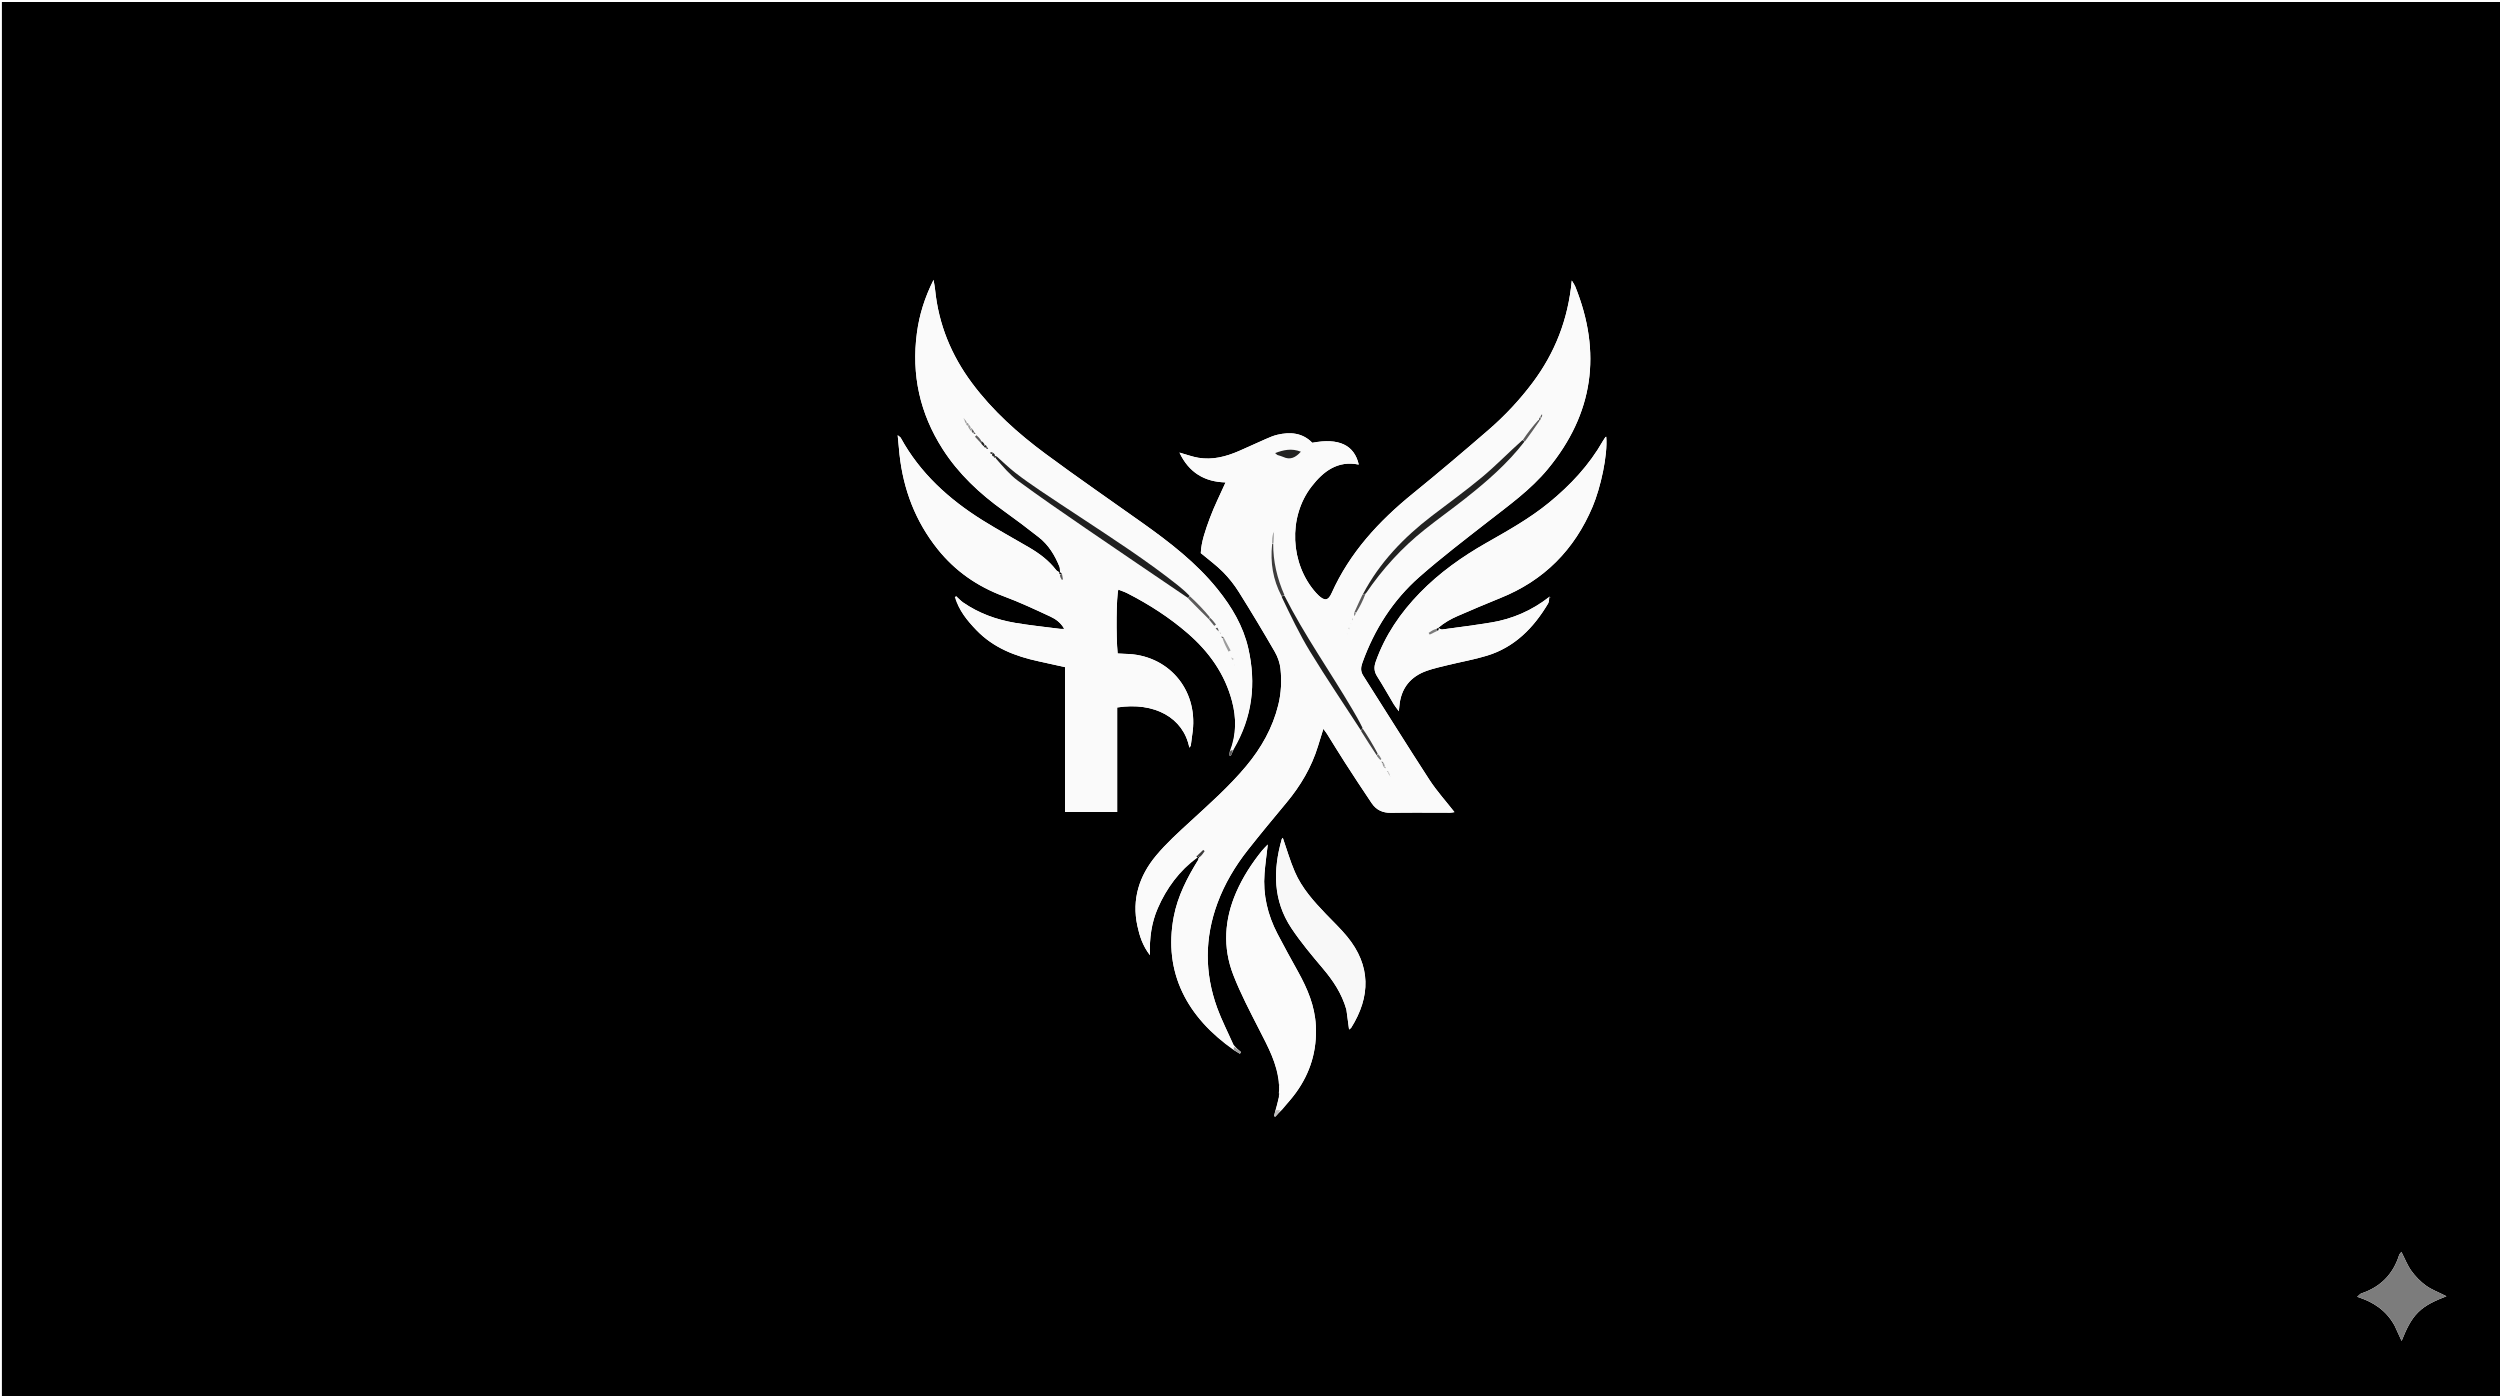
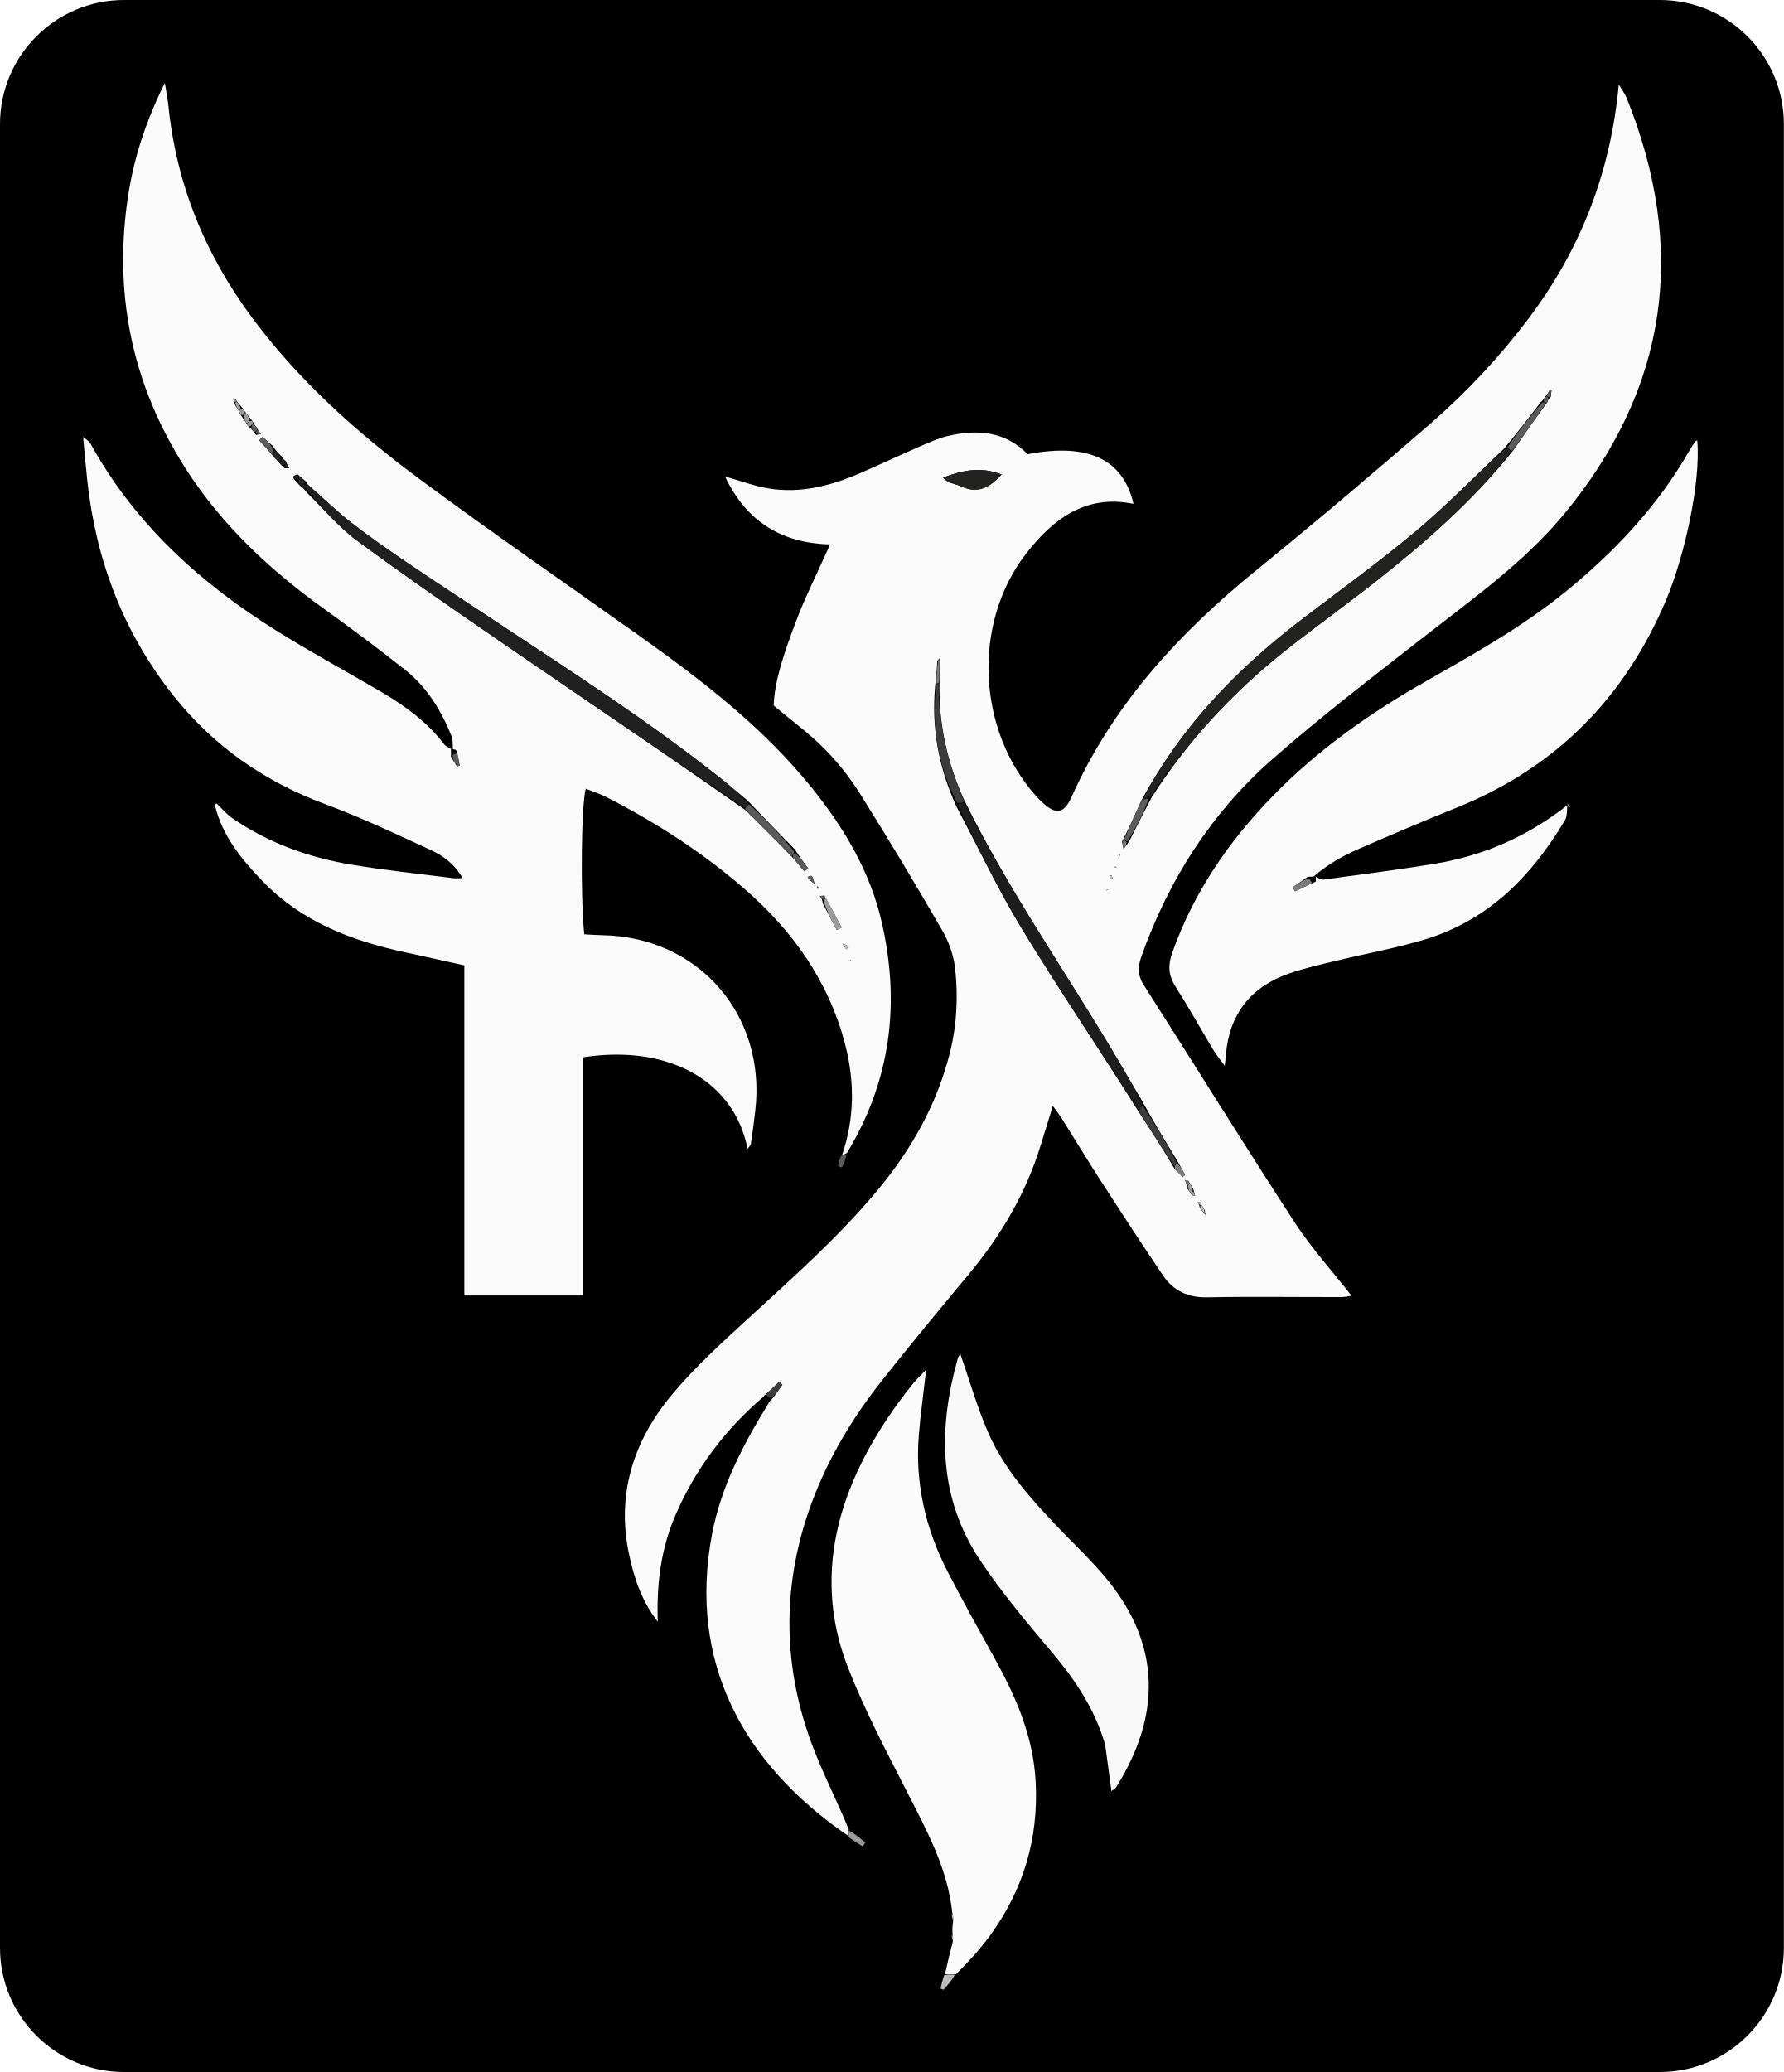
- <svg xmlns="http://www.w3.org/2000/svg" version="1.1" id="Layer_1" x="0px" y="0px" width="100%" viewBox="0 0 2752 1536" enable-background="new 0 0 2752 1536" xml:space="preserve">
-   <path fill="#000000" opacity="1" stroke="none" d=" M1608,1538   C1072.062,1538 537.125,1538 2.093,1538   C2.093,1026.122 2.093,514.244 2.093,2.183   C919.105,2.183 1836.209,2.183 2753.657,2.183   C2753.657,514 2753.657,1026 2753.657,1538   C2372.243,1538 1990.622,1538 1608,1538  M1408.088,1197.467   C1408.145,1198.991 1408.202,1200.516 1407.748,1202.715   C1407.879,1203.8 1408.009,1204.885 1407.777,1207.522   C1406.736,1212.248 1405.694,1216.973 1403.831,1222.717   C1403.386,1224.68 1402.941,1226.642 1402.496,1228.604   C1402.958,1228.823 1403.42,1229.042 1403.882,1229.261   C1406.005,1226.893 1408.128,1224.526 1411.402,1221.5   C1416.455,1215.322 1421.825,1209.375 1426.501,1202.925   C1442.49,1180.874 1449.88,1156.367 1448.456,1128.909   C1447.333,1107.258 1439.209,1088.306 1428.991,1069.832   C1421.272,1055.879 1413.507,1041.944 1406.164,1027.792   C1395.37,1006.992 1390.104,984.868 1391.986,961.354   C1392.79,951.311 1394.227,941.318 1395.566,929.641   C1392.798,932.564 1390.882,934.333 1389.261,936.341   C1377.927,950.381 1368.179,965.432 1360.93,981.995   C1347.801,1011.99 1345.789,1042.823 1357.661,1073.324   C1365.704,1093.991 1376.138,1113.776 1386.248,1133.575   C1395.798,1152.278 1405.912,1170.639 1407.708,1192.742   C1407.89,1193.811 1408.072,1194.88 1408.088,1197.467  M1705.21,657.651   C1686.289,671.976 1665.128,681.316 1641.751,685.199   C1623.7,688.197 1605.529,690.474 1587.395,692.958   C1586.426,693.091 1585.313,692.174 1583.017,691.233   C1590.262,685.071 1597.424,681.201 1604.884,677.967   C1620.44,671.224 1636.034,664.55 1651.763,658.225   C1699.695,638.948 1733.125,605.2 1753.14,557.746   C1761.942,536.88 1769.936,500.956 1768.139,480.789   C1767.837,480.91 1767.408,480.943 1767.254,481.165   C1766.318,482.518 1765.371,483.873 1764.56,485.303   C1749.379,512.047 1728.717,534.058 1705.097,553.374   C1683.887,570.718 1660.024,584.038 1636.302,597.54   C1609.563,612.76 1584.606,630.404 1563.062,652.537   C1541.677,674.506 1524.672,699.295 1514.398,728.437   C1512.367,734.198 1512.528,739.13 1515.917,744.453   C1522.349,754.555 1528.176,765.039 1534.346,775.31   C1535.731,777.615 1537.493,779.695 1539.843,782.924   C1540.132,780.009 1540.276,778.7 1540.391,777.388   C1542.12,757.725 1552.511,744.681 1570.986,738.276   C1578.5,735.671 1586.333,733.942 1594.079,732.054   C1608.281,728.594 1622.754,726.056 1636.709,721.803   C1667.377,712.458 1688.27,691.084 1704.192,664.248   C1705.492,662.055 1705.062,658.836 1705.638,657.309   C1706.046,657.485 1706.453,657.661 1706.861,657.837   C1706.377,657.271 1705.892,656.705 1705.21,657.651  M1051.592,656.812   C1051.398,657.175 1051.203,657.538 1051.009,657.901   C1051.527,657.288 1052.045,656.675 1051.084,657.305   C1055.372,671.787 1064.644,683.064 1074.829,693.649   C1093.606,713.162 1117.6,722.421 1143.414,727.982   C1152.787,730.001 1162.14,732.118 1172.373,734.383   C1172.373,787.844 1172.373,840.936 1172.373,893.853   C1191.862,893.853 1210.334,893.853 1229.785,893.853   C1229.785,854.931 1229.785,816.764 1229.785,778.774   C1270.768,772.422 1302.784,789.987 1309.23,823.038   C1309.822,822.135 1310.717,821.359 1310.853,820.466   C1311.656,815.21 1312.339,809.933 1312.959,804.651   C1318.402,758.262 1285.377,720.475 1238.841,719.793   C1235.954,719.751 1233.071,719.505 1230.302,719.36   C1228.427,699.892 1228.849,656.842 1231.065,649.03   C1234.449,650.392 1237.912,651.484 1241.099,653.116   C1264.891,665.302 1287.285,679.678 1307.5,697.196   C1330.896,717.471 1348.343,741.82 1356.296,772.182   C1361.04,790.292 1361.028,808.369 1353.86,826.828   C1353.572,828.353 1353.283,829.878 1352.994,831.403   C1353.618,831.601 1354.242,831.8 1354.866,831.998   C1355.85,829.925 1356.833,827.851 1358.252,824.458   C1378.653,789.679 1382.981,752.513 1374.101,713.633   C1368.507,689.143 1355.958,668.086 1340.347,648.667   C1316.915,619.52 1287.656,597.014 1257.475,575.541   C1221.95,550.265 1186.004,525.559 1150.972,499.618   C1120.673,477.181 1092.642,452.171 1069.917,421.608   C1047.124,390.954 1033.229,357.035 1029.369,319.014   C1029.054,315.916 1028.415,312.851 1027.656,308.063   C1017.855,327.753 1011.996,346.499 1009.331,366.544   C1003.193,412.721 1012.671,455.227 1037.659,494.303   C1055.137,521.634 1078.402,543.36 1104.626,562.175   C1117.876,571.681 1130.937,581.473 1143.732,591.58   C1154.427,600.028 1161.307,611.441 1166.332,623.969   C1166.938,625.48 1166.651,627.348 1166.883,630.452   C1164.61,628.96 1163.348,628.518 1162.673,627.63   C1154.663,617.091 1144.28,609.371 1133.028,602.747   C1115.828,592.622 1098.238,583.129 1081.332,572.542   C1044.421,549.425 1012.866,520.814 991.6,482.077   C991.087,481.143 989.911,480.574 988.161,479.08   C988.917,487.025 989.467,493.656 990.19,500.269   C994.411,538.888 1007.723,573.891 1032.064,604.393   C1051.426,628.658 1075.906,645.61 1105.056,656.455   C1122.463,662.931 1139.353,670.863 1156.217,678.698   C1162.029,681.399 1167.571,685.229 1171.552,692.266   C1169.268,692.266 1168.081,692.395 1166.93,692.246   C1150.431,690.112 1133.853,688.429 1117.462,685.653   C1096.953,682.179 1077.607,675.181 1060.319,663.298   C1057.461,661.334 1055.173,658.542 1051.592,656.812  M1358.317,1156.058   C1360.513,1157.37 1362.708,1158.681 1364.904,1159.993   C1365.301,1159.369 1365.698,1158.745 1366.096,1158.121   C1363.516,1155.952 1360.937,1153.783 1357.981,1150.243   C1351.876,1136.627 1344.913,1123.323 1339.83,1109.335   C1325.9,1070.993 1326.045,1032.367 1340.219,994.046   C1348.127,972.666 1359.754,953.244 1373.828,935.395   C1387.644,917.874 1401.895,900.691 1416.173,883.54   C1431.679,864.914 1443.787,844.463 1450.901,821.193   C1452.708,815.286 1454.549,809.39 1456.745,802.291   C1458.557,804.781 1459.764,806.249 1460.766,807.846   C1467.312,818.278 1473.681,828.823 1480.36,839.169   C1490.103,854.262 1499.917,869.315 1509.986,884.192   C1514.968,891.553 1521.973,894.922 1531.269,894.745   C1552.92,894.331 1574.585,894.662 1596.244,894.629   C1598.022,894.626 1599.799,894.144 1601.059,893.961   C1591.669,881.953 1581.555,870.79 1573.448,858.322   C1548.783,820.388 1524.954,781.913 1500.627,743.758   C1497.572,738.966 1497.856,734.773 1499.673,729.696   C1512.837,692.919 1533.323,660.748 1562.564,635.01   C1586.532,613.915 1611.998,594.491 1637.179,574.811   C1660.534,556.558 1684.779,539.389 1703.855,516.287   C1754.168,455.355 1763.39,388.243 1734.021,315.357   C1733.261,313.472 1731.981,311.796 1730.227,308.798   C1726.25,351.452 1711.761,388.387 1686.953,421.433   C1672.671,440.457 1656.503,457.693 1638.607,473.189   C1611.162,496.953 1583.456,520.44 1555.272,543.319   C1517.815,573.726 1485.832,608.335 1465.848,652.932   C1462.086,661.328 1458.166,661.723 1451.457,655.464   C1450.484,654.556 1449.558,653.591 1448.669,652.599   C1420.183,620.809 1417.648,569.21 1443.849,535.447   C1456.674,518.92 1472.501,506.626 1495.716,511.405   C1490.775,489.868 1473.782,481.817 1444.57,487.425   C1433.82,476.405 1420.319,475.224 1405.967,478.638   C1401.471,479.708 1397.146,481.646 1392.88,483.504   C1383.125,487.754 1373.506,492.318 1363.738,496.539   C1349.497,502.692 1334.741,506.581 1319.121,503.922   C1312.442,502.785 1305.984,500.346 1298.349,498.195   C1308.804,520.271 1326.004,530.419 1349.118,531.035   C1342.979,544.799 1336.653,557.239 1331.848,570.242   C1327.052,583.222 1322.333,596.433 1321.833,608.835   C1330.877,616.425 1339.246,622.482 1346.398,629.737   C1352.902,636.334 1358.792,643.792 1363.715,651.646   C1377.312,673.34 1390.503,695.299 1403.298,717.475   C1406.544,723.1 1408.909,729.798 1409.582,736.222   C1410.97,749.467 1410.402,762.779 1407.173,775.906   C1400.916,801.34 1388.396,823.413 1371.763,843.351   C1353.128,865.69 1331.409,884.898 1310.05,904.508   C1297.069,916.426 1283.862,928.367 1272.624,941.854   C1254.1,964.086 1245.731,989.9 1252.019,1019.104   C1254.408,1030.2 1257.769,1040.985 1265.849,1051.473   C1265.193,1032.498 1267.6,1015.705 1274.425,999.922   C1284.079,977.598 1298.422,958.559 1318.228,943.967   C1318.684,944.334 1319.14,944.7 1319.1,946.382   C1306.95,965.976 1296.38,986.461 1292.063,1009.202   C1280.358,1070.858 1307.105,1120.246 1358.317,1156.058  M1482.178,1111.741   C1483.123,1118.79 1484.069,1125.839 1485.067,1133.283   C1485.986,1132.547 1486.91,1132.12 1487.362,1131.398   C1508.874,1097.073 1509.279,1063.008 1482.796,1030.827   C1475.627,1022.116 1467.341,1014.32 1459.522,1006.149   C1446.134,992.159 1433.15,977.724 1425.376,959.782   C1420.075,947.549 1416.406,934.61 1412.119,922.308   C1412.058,922.387 1411.156,923.074 1410.909,923.946   C1401.276,957.992 1401.297,991.301 1421.595,1021.762   C1431.878,1037.194 1443.902,1051.54 1455.902,1065.732   C1467.206,1079.101 1476.886,1093.172 1482.178,1111.741  M2636.005,1459.318   C2638.257,1464.245 2640.508,1469.171 2643.691,1476.134   C2648.887,1463.294 2653.59,1452.843 2661.986,1444.499   C2670.332,1436.205 2680.88,1431.744 2693.037,1426.893   C2684.191,1422.404 2676.641,1419.632 2670.376,1415.089   C2664.304,1410.686 2658.821,1404.988 2654.427,1398.888   C2650.009,1392.752 2647.251,1385.421 2643.468,1378.032   C2642.124,1379.867 2641.286,1380.572 2641.008,1381.454   C2634.328,1402.686 2620.44,1416.76 2599.33,1423.81   C2598.05,1424.238 2597.083,1425.604 2594.788,1427.519   C2612.694,1433.237 2626.603,1442.354 2636.005,1459.318  z" />
+ <svg xmlns="http://www.w3.org/2000/svg" viewBox="948 268 862 1001">
+   <rect x="948" y="268" width="862" height="1001" rx="60" fill="#000000" />
  <path fill="#FAFAFA" opacity="1" stroke="none" d=" M1316.965,942.746   C1298.422,958.559 1284.079,977.598 1274.425,999.922   C1267.6,1015.705 1265.193,1032.498 1265.849,1051.473   C1257.769,1040.985 1254.408,1030.2 1252.019,1019.104   C1245.731,989.9 1254.1,964.086 1272.624,941.854   C1283.862,928.367 1297.069,916.426 1310.05,904.508   C1331.409,884.898 1353.128,865.69 1371.763,843.351   C1388.396,823.413 1400.916,801.34 1407.173,775.906   C1410.402,762.779 1410.97,749.467 1409.582,736.222   C1408.909,729.798 1406.544,723.1 1403.298,717.475   C1390.503,695.299 1377.312,673.34 1363.715,651.646   C1358.792,643.792 1352.902,636.334 1346.398,629.737   C1339.246,622.482 1330.877,616.425 1321.833,608.835   C1322.333,596.433 1327.052,583.222 1331.848,570.242   C1336.653,557.239 1342.979,544.799 1349.118,531.035   C1326.004,530.419 1308.804,520.271 1298.349,498.195   C1305.984,500.346 1312.442,502.785 1319.121,503.922   C1334.741,506.581 1349.497,502.692 1363.738,496.539   C1373.506,492.318 1383.125,487.754 1392.88,483.504   C1397.146,481.646 1401.471,479.708 1405.967,478.638   C1420.319,475.224 1433.82,476.405 1444.57,487.425   C1473.782,481.817 1490.775,489.868 1495.716,511.405   C1472.501,506.626 1456.674,518.92 1443.849,535.447   C1417.648,569.21 1420.183,620.809 1448.669,652.599   C1449.558,653.591 1450.484,654.556 1451.457,655.464   C1458.166,661.723 1462.086,661.328 1465.848,652.932   C1485.832,608.335 1517.815,573.726 1555.272,543.319   C1583.456,520.44 1611.162,496.953 1638.607,473.189   C1656.503,457.693 1672.671,440.457 1686.953,421.433   C1711.761,388.387 1726.25,351.452 1730.227,308.798   C1731.981,311.796 1733.261,313.472 1734.021,315.357   C1763.39,388.243 1754.168,455.355 1703.855,516.287   C1684.779,539.389 1660.534,556.558 1637.179,574.811   C1611.998,594.491 1586.532,613.915 1562.564,635.01   C1533.323,660.748 1512.837,692.919 1499.673,729.696   C1497.856,734.773 1497.572,738.966 1500.627,743.758   C1524.954,781.913 1548.783,820.388 1573.448,858.322   C1581.555,870.79 1591.669,881.953 1601.059,893.961   C1599.799,894.144 1598.022,894.626 1596.244,894.629   C1574.585,894.662 1552.92,894.331 1531.269,894.745   C1521.973,894.922 1514.968,891.553 1509.986,884.192   C1499.917,869.315 1490.103,854.262 1480.36,839.169   C1473.681,828.823 1467.312,818.278 1460.766,807.846   C1459.764,806.249 1458.557,804.781 1456.745,802.291   C1454.549,809.39 1452.708,815.286 1450.901,821.193   C1443.787,844.463 1431.679,864.914 1416.173,883.54   C1401.895,900.691 1387.644,917.874 1373.828,935.395   C1359.754,953.244 1348.127,972.666 1340.219,994.046   C1326.045,1032.367 1325.9,1070.993 1339.83,1109.335   C1344.913,1123.323 1351.876,1136.627 1358.136,1151.765   C1358.148,1153.826 1358.004,1154.366 1357.86,1154.905   C1307.105,1120.246 1280.358,1070.858 1292.063,1009.202   C1296.38,986.461 1306.95,965.976 1319.59,945.617   C1320.079,944.853 1320.245,944.351 1320.861,944.077   C1323.006,941.518 1324.536,939.233 1326.065,936.949   C1325.54,936.494 1325.014,936.039 1324.489,935.584   C1322.276,937.695 1320.062,939.805 1317.537,942.028   C1317.227,942.14 1316.965,942.746 1316.965,942.746  M1530.213,854.684   C1530.427,854.786 1530.641,854.888 1530.856,854.989   C1530.586,854.646 1530.317,854.303 1530.208,852.782   C1529.654,851.81 1529.101,850.838 1527.989,848.909   C1527.559,848.846 1527.129,848.783 1526.699,848.72   C1527.089,849.368 1527.48,850.015 1527.87,851.77   C1528.572,852.525 1529.272,853.279 1530.213,854.684  M1524.059,845.582   C1524.557,845.605 1525.057,845.628 1525.555,845.651   C1525.285,844.859 1525.014,844.067 1524.554,842.263   C1524.045,841.403 1523.536,840.543 1522.219,838.44   C1521.69,838.331 1521.162,838.222 1520.634,838.113   C1521.018,839.126 1521.402,840.139 1521.693,842.176   C1522.29,842.96 1522.887,843.745 1524.059,845.582  M1697.353,459.765   C1697.468,458.703 1697.583,457.642 1697.699,456.58   C1697.399,456.503 1697.1,456.425 1696.8,456.347   C1696.344,457.352 1695.887,458.356 1694.459,459.774   C1694.204,460.414 1693.95,461.054 1692.501,462.315   C1686.972,469.522 1681.444,476.73 1674.828,484.697   C1660.595,498.125 1646.953,512.26 1631.977,524.8   C1613.924,539.914 1594.739,553.675 1576.044,568.021   C1545.166,591.716 1518.641,619.244 1499.463,654.875   C1496.674,661.142 1493.885,667.408 1490.161,674.627   C1490.42,675.83 1490.68,677.033 1490.939,678.236   C1491.547,677.317 1492.154,676.398 1493.701,674.367   C1497.105,667.561 1500.51,660.756 1504.703,652.871   C1522.001,626.019 1543.364,602.816 1568.3,582.958   C1582.884,571.344 1598.087,560.509 1612.728,548.965   C1636.56,530.173 1659.447,510.346 1679.291,485.514   C1684.493,477.986 1689.695,470.458 1695.723,462.272   C1695.909,461.606 1696.095,460.94 1697.353,459.765  M1400.959,587.189   C1400.706,590.829 1400.452,594.47 1399.823,599.933   C1398.176,619.529 1401.363,638.256 1410.09,657.49   C1420.652,677.372 1430.292,697.815 1441.991,717.004   C1459.939,746.445 1479.304,775.023 1498.364,805.322   C1504.054,814.031 1509.745,822.741 1515.633,832.767   C1516.928,834.053 1518.223,835.34 1519.517,836.627   C1519.893,836.258 1520.269,835.889 1520.645,835.52   C1519.598,833.632 1518.55,831.744 1516.724,828.571   C1511.249,819.55 1505.774,810.529 1500.023,800.144   C1496.163,793.579 1492.309,787.011 1488.443,780.45   C1463.902,738.805 1435.917,699.219 1413.898,654.497   C1405.811,636.601 1401.413,617.896 1401.987,596.504   C1401.99,593.021 1401.993,589.537 1402.424,585.487   C1402.593,585.207 1402.762,584.928 1402.932,584.649   C1402.659,585.156 1402.387,585.663 1400.959,587.189  M1406.743,501.11   C1408.64,501.709 1410.635,502.099 1412.415,502.943   C1420.337,506.702 1426.169,503.672 1431.998,497.234   C1421.742,493.176 1412.686,495.337 1403.688,498.726   C1404.285,499.345 1404.881,499.963 1406.743,501.11  M1482.568,698.207   C1482.858,698.1 1483.148,697.993 1483.438,697.886   C1483.149,697.781 1482.86,697.676 1482.568,698.207  M1488.823,683.318   C1488.926,682.326 1489.028,681.335 1489.131,680.343   C1488.746,681.022 1488.361,681.7 1488.823,683.318  M1485.689,692.499   C1485.483,691.922 1485.277,691.346 1485.072,690.769   C1484.824,690.989 1484.344,691.244 1484.372,691.421   C1484.463,692.013 1484.735,692.577 1485.689,692.499  M1533.009,858.881   C1533.009,858.881 1533.04,858.981 1533.009,858.881  M1486.381,686.94   C1486.779,686.959 1487.177,686.978 1487.575,686.997   C1487.387,686.751 1487.2,686.505 1486.381,686.94  z" />
  <path fill="#FAFAFA" opacity="1" stroke="none" d=" M1052.621,656.133   C1055.173,658.542 1057.461,661.334 1060.319,663.298   C1077.607,675.181 1096.953,682.179 1117.462,685.653   C1133.853,688.429 1150.431,690.112 1166.93,692.246   C1168.081,692.395 1169.268,692.266 1171.552,692.266   C1167.571,685.229 1162.029,681.399 1156.217,678.698   C1139.353,670.863 1122.463,662.931 1105.056,656.455   C1075.906,645.61 1051.426,628.658 1032.064,604.393   C1007.723,573.891 994.411,538.888 990.19,500.269   C989.467,493.656 988.917,487.025 988.161,479.08   C989.911,480.574 991.087,481.143 991.6,482.077   C1012.866,520.814 1044.421,549.425 1081.332,572.542   C1098.238,583.129 1115.828,592.622 1133.028,602.747   C1144.28,609.371 1154.663,617.091 1162.673,627.63   C1163.348,628.518 1164.61,628.96 1166.883,630.452   C1166.651,627.348 1166.938,625.48 1166.332,623.969   C1161.307,611.441 1154.427,600.028 1143.732,591.58   C1130.937,581.473 1117.876,571.681 1104.626,562.175   C1078.402,543.36 1055.137,521.634 1037.659,494.303   C1012.671,455.227 1003.193,412.721 1009.331,366.544   C1011.996,346.499 1017.855,327.753 1027.656,308.063   C1028.415,312.851 1029.054,315.916 1029.369,319.014   C1033.229,357.035 1047.124,390.954 1069.917,421.608   C1092.642,452.171 1120.673,477.181 1150.972,499.618   C1186.004,525.559 1221.95,550.265 1257.475,575.541   C1287.656,597.014 1316.915,619.52 1340.347,648.667   C1355.958,668.086 1368.507,689.143 1374.101,713.633   C1382.981,752.513 1378.653,789.679 1357.256,825.034   C1355.78,825.816 1355.3,826.022 1354.82,826.228   C1361.028,808.369 1361.04,790.292 1356.296,772.182   C1348.343,741.82 1330.896,717.471 1307.5,697.196   C1287.285,679.678 1264.891,665.302 1241.099,653.116   C1237.912,651.484 1234.449,650.392 1231.065,649.03   C1228.849,656.842 1228.427,699.892 1230.302,719.36   C1233.071,719.505 1235.954,719.751 1238.841,719.793   C1285.377,720.475 1318.402,758.262 1312.959,804.651   C1312.339,809.933 1311.656,815.21 1310.853,820.466   C1310.717,821.359 1309.822,822.135 1309.23,823.038   C1302.784,789.987 1270.768,772.422 1229.785,778.774   C1229.785,816.764 1229.785,854.931 1229.785,893.853   C1210.334,893.853 1191.862,893.853 1172.373,893.853   C1172.373,840.936 1172.373,787.844 1172.373,734.383   C1162.14,732.118 1152.787,730.001 1143.414,727.982   C1117.6,722.421 1093.606,713.162 1074.829,693.649   C1064.644,683.064 1055.372,671.787 1051.789,656.797   C1052.495,656.288 1052.621,656.133 1052.621,656.133  M1070.155,471.774   C1070.005,471.411 1069.744,471.165 1068.889,469.975   C1068.114,469.129 1067.339,468.284 1066.172,466.536   C1065.847,465.934 1065.369,465.499 1064.362,464.179   C1063.622,463.4 1062.883,462.621 1061.824,460.881   C1061.419,460.822 1061.015,460.763 1060.61,460.704   C1060.912,461.297 1061.214,461.889 1061.607,463.651   C1062.237,464.598 1062.868,465.544 1063.782,467.429   C1064.033,468.059 1064.444,468.556 1065.383,469.979   C1066.04,470.861 1066.696,471.742 1067.561,473.298   C1067.723,473.798 1068.063,474.095 1069.37,475.122   C1069.89,475.743 1070.409,476.363 1071.757,478.133   C1072.522,477.971 1073.287,477.81 1074.052,477.648   C1073.489,476.973 1072.926,476.297 1071.919,474.359   C1071.336,473.684 1070.753,473.009 1070.155,471.774  M1086.079,490.689   C1085.515,490.33 1084.951,489.972 1083.984,488.348   C1082.679,487.174 1081.375,485.999 1079.855,483.499   C1078.183,482.028 1076.51,480.558 1074.838,479.087   C1074.308,479.642 1073.778,480.197 1073.247,480.752   C1075.497,483.17 1077.747,485.589 1080.499,489.016   C1081.321,489.782 1082.143,490.548 1083.33,492.008   C1083.647,492.439 1084.045,492.77 1085.506,494.227   C1086.276,494.222 1087.046,494.216 1087.816,494.21   C1087.307,493.377 1086.798,492.544 1086.079,490.689  M1091.829,497.163   C1088.527,498.027 1089.618,499.168 1091.812,501.287   C1092.123,501.914 1092.629,502.235 1093.72,503.29   C1094.318,503.686 1094.917,504.083 1096.026,505.719   C1104.14,513.613 1111.483,522.556 1120.517,529.198   C1145.122,547.288 1170.321,564.584 1195.509,581.867   C1232.811,607.464 1270.308,632.779 1308.307,659.421   C1315.77,666.82 1323.233,674.219 1331.436,682.738   C1333.175,684.808 1334.913,686.878 1336.652,688.948   C1337.289,688.481 1337.925,688.013 1338.562,687.546   C1336.539,684.872 1334.515,682.199 1332.011,678.272   C1324.703,670.808 1317.396,663.344 1309.294,654.816   C1304.951,651.214 1300.674,647.527 1296.254,644.022   C1261.871,616.757 1225.026,593.019 1188.491,568.837   C1174.1,559.312 1159.625,549.91 1145.341,540.228   C1135.952,533.864 1126.606,527.391 1117.668,520.42   C1110.393,514.745 1103.751,508.258 1096.703,502.108   C1096.703,502.108 1096.65,501.993 1096.031,500.761   C1094.965,499.9 1093.899,499.039 1091.829,497.163  M1168.322,630.267   C1167.561,630.112 1166.8,629.957 1166.04,629.802   C1165.975,630.574 1165.911,631.346 1165.892,633.533   C1166.871,635.11 1167.85,636.687 1168.829,638.264   C1169.26,638.135 1169.691,638.006 1170.122,637.876   C1169.766,635.893 1169.41,633.91 1168.322,630.267  M1346.348,700.642   C1345.618,700.721 1344.889,700.8 1344.16,700.88   C1344.734,701.628 1345.308,702.376 1345.621,704.479   C1347.861,708.761 1350.101,713.044 1352.341,717.326   C1353.126,716.907 1353.911,716.487 1354.696,716.068   C1352.182,711.342 1349.668,706.616 1346.348,700.642  M1355.275,724.264   C1355.826,725.059 1356.377,725.855 1356.928,726.65   C1357.329,726.21 1357.73,725.77 1358.131,725.329   C1357.108,724.624 1356.085,723.918 1355.275,724.264  M1338.424,692.407   C1339.27,693.107 1340.116,693.808 1341.658,695.084   C1340.479,690.571 1340.479,690.571 1338.424,692.407  M1358.568,731.652   C1358.777,731.981 1358.987,732.31 1359.196,732.64   C1359.16,732.172 1359.124,731.705 1358.568,731.652  M1344,697   C1343.6,696.733 1343.2,696.467 1342.8,696.2   C1342.867,696.8 1342.933,697.4 1344,697  z" />
  <path fill="#FAFAFA" opacity="1" stroke="none" d=" M1705.436,656.094   C1705.062,658.836 1705.492,662.055 1704.192,664.248   C1688.27,691.084 1667.377,712.458 1636.709,721.803   C1622.754,726.056 1608.281,728.594 1594.079,732.054   C1586.333,733.942 1578.5,735.671 1570.986,738.276   C1552.511,744.681 1542.12,757.725 1540.391,777.388   C1540.276,778.7 1540.132,780.009 1539.843,782.924   C1537.493,779.695 1535.731,777.615 1534.346,775.31   C1528.176,765.039 1522.349,754.555 1515.917,744.453   C1512.528,739.13 1512.367,734.198 1514.398,728.437   C1524.672,699.295 1541.677,674.506 1563.062,652.537   C1584.606,630.404 1609.563,612.76 1636.302,597.54   C1660.024,584.038 1683.887,570.718 1705.097,553.374   C1728.717,534.058 1749.379,512.047 1764.56,485.303   C1765.371,483.873 1766.318,482.518 1767.254,481.165   C1767.408,480.943 1767.837,480.91 1768.139,480.789   C1769.936,500.956 1761.942,536.88 1753.14,557.746   C1733.125,605.2 1699.695,638.948 1651.763,658.225   C1636.034,664.55 1620.44,671.224 1604.884,677.967   C1597.424,681.201 1590.262,685.071 1583.017,691.233   C1585.313,692.174 1586.426,693.091 1587.395,692.958   C1605.529,690.474 1623.7,688.197 1641.751,685.199   C1665.128,681.316 1686.289,671.976 1705.355,656.994   C1705.5,656.337 1705.436,656.094 1705.436,656.094  M1579.928,691.603   C1577.498,693.29 1575.069,694.978 1572.64,696.666   C1573.034,697.31 1573.428,697.954 1573.822,698.598   C1576.56,697.248 1579.299,695.897 1583.861,693.867   C1583.833,693.033 1583.805,692.199 1583.778,691.366   C1582.94,691.448 1582.102,691.531 1579.928,691.603  z" />
  <path fill="#FBFBFB" opacity="1" stroke="none" d=" M1408.158,1192.025   C1405.912,1170.639 1395.798,1152.278 1386.248,1133.575   C1376.138,1113.776 1365.704,1093.991 1357.661,1073.324   C1345.789,1042.823 1347.801,1011.99 1360.93,981.995   C1368.179,965.432 1377.927,950.381 1389.261,936.341   C1390.882,934.333 1392.798,932.564 1395.566,929.641   C1394.227,941.318 1392.79,951.311 1391.986,961.354   C1390.104,984.868 1395.37,1006.992 1406.164,1027.792   C1413.507,1041.944 1421.272,1055.879 1428.991,1069.832   C1439.209,1088.306 1447.333,1107.258 1448.456,1128.909   C1449.88,1156.367 1442.49,1180.874 1426.501,1202.925   C1421.825,1209.375 1416.455,1215.322 1409.888,1221.828   C1407.133,1222.003 1405.892,1221.851 1404.652,1221.698   C1405.694,1216.973 1406.736,1212.248 1408.342,1206.446   C1408.69,1204.26 1408.474,1203.15 1408.258,1202.04   C1408.202,1200.516 1408.145,1198.991 1408.537,1196.394   C1408.71,1194.222 1408.434,1193.124 1408.158,1192.025  z" />
  <path fill="#F8F8F8" opacity="1" stroke="none" d=" M1482.043,1110.923   C1476.886,1093.172 1467.206,1079.101 1455.902,1065.732   C1443.902,1051.54 1431.878,1037.194 1421.595,1021.762   C1401.297,991.301 1401.276,957.992 1410.909,923.946   C1411.156,923.074 1412.058,922.387 1412.119,922.308   C1416.406,934.61 1420.075,947.549 1425.376,959.782   C1433.15,977.724 1446.134,992.159 1459.522,1006.149   C1467.341,1014.32 1475.627,1022.116 1482.796,1030.827   C1509.279,1063.008 1508.874,1097.073 1487.362,1131.398   C1486.91,1132.12 1485.986,1132.547 1485.067,1133.283   C1484.069,1125.839 1483.123,1118.79 1482.043,1110.923  z" />
-   <path fill="#7C7C7C" opacity="1" stroke="none" d=" M2635.665,1458.659   C2626.603,1442.354 2612.694,1433.237 2594.788,1427.519   C2597.083,1425.604 2598.05,1424.238 2599.33,1423.81   C2620.44,1416.76 2634.328,1402.686 2641.008,1381.454   C2641.286,1380.572 2642.124,1379.867 2643.468,1378.032   C2647.251,1385.421 2650.009,1392.752 2654.427,1398.888   C2658.821,1404.988 2664.304,1410.686 2670.376,1415.089   C2676.641,1419.632 2684.191,1422.404 2693.037,1426.893   C2680.88,1431.744 2670.332,1436.205 2661.986,1444.499   C2653.59,1452.843 2648.887,1463.294 2643.691,1476.134   C2640.508,1469.171 2638.257,1464.245 2635.665,1458.659  z" />
  <path fill="#9C9C9C" opacity="1" stroke="none" d=" M1358.089,1155.482   C1358.004,1154.366 1358.148,1153.826 1358.325,1152.451   C1360.937,1153.783 1363.516,1155.952 1366.096,1158.121   C1365.698,1158.745 1365.301,1159.369 1364.904,1159.993   C1362.708,1158.681 1360.513,1157.37 1358.089,1155.482  z" />
  <path fill="#BEBDBD" opacity="1" stroke="none" d=" M1404.242,1222.208   C1405.892,1221.851 1407.133,1222.003 1409.312,1222.157   C1408.128,1224.526 1406.005,1226.893 1403.882,1229.261   C1403.42,1229.042 1402.958,1228.823 1402.496,1228.604   C1402.941,1226.642 1403.386,1224.68 1404.242,1222.208  z" />
  <path fill="#5C5B5B" opacity="1" stroke="none" d=" M1354.34,826.528   C1355.3,826.022 1355.78,825.816 1357.038,825.694   C1356.833,827.851 1355.85,829.925 1354.866,831.998   C1354.242,831.8 1353.618,831.601 1352.994,831.403   C1353.283,829.878 1353.572,828.353 1354.34,826.528  z" />
  <path fill="#BEBDBD" opacity="1" stroke="none" d=" M1407.933,1192.384   C1408.434,1193.124 1408.71,1194.222 1408.62,1195.635   C1408.072,1194.88 1407.89,1193.811 1407.933,1192.384  z" />
  <path fill="#BEBDBD" opacity="1" stroke="none" d=" M1408.003,1202.377   C1408.474,1203.15 1408.69,1204.26 1408.523,1205.67   C1408.009,1204.885 1407.879,1203.8 1408.003,1202.377  z" />
  <path fill="#FAFAFA" opacity="1" stroke="none" d=" M1052.529,656.176   C1052.045,656.675 1051.527,657.288 1051.009,657.901   C1051.203,657.538 1051.398,657.175 1052.107,656.472   C1052.621,656.133 1052.495,656.288 1052.529,656.176  z" />
  <path fill="#FAFAFA" opacity="1" stroke="none" d=" M1705.454,656.239   C1705.892,656.705 1706.377,657.271 1706.861,657.837   C1706.453,657.661 1706.046,657.485 1705.537,656.701   C1705.436,656.094 1705.5,656.337 1705.454,656.239  z" />
  <path fill="#222221" opacity="1" stroke="none" d=" M1500.333,654.006   C1518.641,619.244 1545.166,591.716 1576.044,568.021   C1594.739,553.675 1613.924,539.914 1631.977,524.8   C1646.953,512.26 1660.595,498.125 1675.891,484.503   C1677.339,484.923 1677.723,485.536 1678.108,486.149   C1659.447,510.346 1636.56,530.173 1612.728,548.965   C1598.087,560.509 1582.884,571.344 1568.3,582.958   C1543.364,602.816 1522.001,626.019 1503.413,653.419   C1501.526,653.98 1500.929,653.993 1500.333,654.006  z" />
  <path fill="#1D1D1D" opacity="1" stroke="none" d=" M1414.034,655.985   C1435.917,699.219 1463.902,738.805 1488.443,780.45   C1492.309,787.011 1496.163,793.579 1499.902,801.338   C1499.211,803.01 1498.639,803.489 1498.067,803.967   C1479.304,775.023 1459.939,746.445 1441.991,717.004   C1430.292,697.815 1420.652,677.372 1410.685,656.685   C1412.198,655.914 1413.116,655.95 1414.034,655.985  z" />
  <path fill="#3D3C3C" opacity="1" stroke="none" d=" M1413.966,655.241   C1413.116,655.95 1412.198,655.914 1410.593,655.949   C1401.363,638.256 1398.176,619.529 1400.346,599.115   C1400.869,598.297 1401.557,598.196 1401.557,598.196   C1401.413,617.896 1405.811,636.601 1413.966,655.241  z" />
  <path fill="#222221" opacity="1" stroke="none" d=" M1406.111,500.846   C1404.881,499.963 1404.285,499.345 1403.688,498.726   C1412.686,495.337 1421.742,493.176 1431.998,497.234   C1426.169,503.672 1420.337,506.702 1412.415,502.943   C1410.635,502.099 1408.64,501.709 1406.111,500.846  z" />
  <path fill="#3D3C3C" opacity="1" stroke="none" d=" M1498.216,804.645   C1498.639,803.489 1499.211,803.01 1500.04,802.02   C1505.774,810.529 1511.249,819.55 1516.524,829.518   C1516.028,830.794 1515.731,831.122 1515.435,831.45   C1509.745,822.741 1504.054,814.031 1498.216,804.645  z" />
  <path fill="#5C5B5B" opacity="1" stroke="none" d=" M1678.7,485.832   C1677.723,485.536 1677.339,484.923 1676.434,484.124   C1681.444,476.73 1686.972,469.522 1693.397,462.315   C1694.294,462.315 1694.897,462.931 1694.897,462.931   C1689.695,470.458 1684.493,477.986 1678.7,485.832  z" />
  <path fill="#5C5B5B" opacity="1" stroke="none" d=" M1499.898,654.441   C1500.929,653.993 1501.526,653.98 1503.019,653.959   C1500.51,660.756 1497.105,667.561 1492.89,674.403   C1491.751,674.184 1491.423,673.929 1491.095,673.674   C1493.885,667.408 1496.674,661.142 1499.898,654.441  z" />
  <path fill="#3D3C3C" opacity="1" stroke="none" d=" M1317.848,941.916   C1320.062,939.805 1322.276,937.695 1324.489,935.584   C1325.014,936.039 1325.54,936.494 1326.065,936.949   C1324.536,939.233 1323.006,941.518 1320.57,943.571   C1319.057,942.865 1318.453,942.39 1317.848,941.916  z" />
  <path fill="#7C7C7C" opacity="1" stroke="none" d=" M1401.772,597.35   C1401.557,598.196 1400.869,598.297 1400.533,598.203   C1400.452,594.47 1400.706,590.829 1401.515,586.641   C1402.07,586.094 1401.996,586.054 1401.996,586.054   C1401.993,589.537 1401.99,593.021 1401.772,597.35  z" />
  <path fill="#7C7C7C" opacity="1" stroke="none" d=" M1516.914,830.161   C1518.55,831.744 1519.598,833.632 1520.645,835.52   C1520.269,835.889 1519.893,836.258 1519.517,836.627   C1518.223,835.34 1516.928,834.053 1515.534,832.108   C1515.731,831.122 1516.028,830.794 1516.914,830.161  z" />
  <path fill="#5C5B5B" opacity="1" stroke="none" d=" M1695.431,459.361   C1695.887,458.356 1696.344,457.352 1696.8,456.347   C1697.1,456.425 1697.399,456.503 1697.699,456.58   C1697.583,457.642 1697.468,458.703 1696.601,459.794   C1695.849,459.823 1695.431,459.361 1695.431,459.361  z" />
  <path fill="#9C9C9C" opacity="1" stroke="none" d=" M1523.027,839.683   C1523.536,840.543 1524.045,841.403 1524.333,843.081   C1524.111,843.9 1523.484,844.53 1523.484,844.53   C1522.887,843.745 1522.29,842.96 1521.964,841.224   C1522.234,840.272 1523.027,839.683 1523.027,839.683  z" />
  <path fill="#BEBDBD" opacity="1" stroke="none" d=" M1528.547,849.866   C1529.101,850.838 1529.654,851.81 1530.107,853.388   C1530.006,853.995 1529.974,854.033 1529.974,854.033   C1529.272,853.279 1528.572,852.525 1527.952,850.943   C1528.034,850.115 1528.547,849.866 1528.547,849.866  z" />
  <path fill="#BEBDBD" opacity="1" stroke="none" d=" M1482.569,697.889   C1482.86,697.676 1483.149,697.781 1483.438,697.886   C1483.148,697.993 1482.858,698.1 1482.569,697.889  z" />
  <path fill="#7C7C7C" opacity="1" stroke="none" d=" M1488.4,682.848   C1488.361,681.7 1488.746,681.022 1489.131,680.343   C1489.028,681.335 1488.926,682.326 1488.4,682.848  z" />
  <path fill="#BEBDBD" opacity="1" stroke="none" d=" M1485.314,692.825   C1484.735,692.577 1484.463,692.013 1484.372,691.421   C1484.344,691.244 1484.824,690.989 1485.072,690.769   C1485.277,691.346 1485.483,691.922 1485.314,692.825  z" />
  <path fill="#7C7C7C" opacity="1" stroke="none" d=" M1492.42,674.959   C1492.154,676.398 1491.547,677.317 1490.939,678.236   C1490.68,677.033 1490.42,675.83 1490.628,674.151   C1491.423,673.929 1491.751,674.184 1492.42,674.959  z" />
  <path fill="#7C7C7C" opacity="1" stroke="none" d=" M1402.093,586.132   C1402.387,585.663 1402.659,585.156 1402.932,584.649   C1402.762,584.928 1402.593,585.207 1402.21,585.77   C1401.996,586.054 1402.07,586.094 1402.093,586.132  z" />
  <path fill="#BEBDBD" opacity="1" stroke="none" d=" M1533.025,858.931   C1533.04,858.981 1533.009,858.881 1533.025,858.931  z" />
  <path fill="#5C5B5B" opacity="1" stroke="none" d=" M1696.065,460.049   C1696.095,460.94 1695.909,461.606 1695.31,462.601   C1694.897,462.931 1694.294,462.315 1693.994,462.005   C1693.95,461.054 1694.204,460.414 1694.945,459.567   C1695.431,459.361 1695.849,459.823 1696.065,460.049  z" />
  <path fill="#000000" opacity="1" stroke="none" d=" M1317.537,942.028   C1318.453,942.39 1319.057,942.865 1319.953,943.845   C1320.245,944.351 1320.079,944.853 1319.838,944.96   C1319.14,944.7 1318.684,944.334 1317.597,943.357   C1316.965,942.746 1317.227,942.14 1317.537,942.028  z" />
  <path fill="#9C9C9C" opacity="1" stroke="none" d=" M1524.427,843.587   C1525.014,844.067 1525.285,844.859 1525.555,845.651   C1525.057,845.628 1524.557,845.605 1523.771,845.056   C1523.484,844.53 1524.111,843.9 1524.427,843.587  z" />
  <path fill="#BEBDBD" opacity="1" stroke="none" d=" M1530.027,853.977   C1530.317,854.303 1530.586,854.646 1530.856,854.989   C1530.641,854.888 1530.427,854.786 1530.093,854.359   C1529.974,854.033 1530.006,853.995 1530.027,853.977  z" />
  <path fill="#9C9C9C" opacity="1" stroke="none" d=" M1527.952,850.389   C1527.48,850.015 1527.089,849.368 1526.699,848.72   C1527.129,848.783 1527.559,848.846 1528.268,849.388   C1528.547,849.866 1528.034,850.115 1527.952,850.389  z" />
  <path fill="#7C7C7C" opacity="1" stroke="none" d=" M1522.01,840.712   C1521.402,840.139 1521.018,839.126 1520.634,838.113   C1521.162,838.222 1521.69,838.331 1522.623,839.062   C1523.027,839.683 1522.234,840.272 1522.01,840.712  z" />
  <path fill="#BEBDBD" opacity="1" stroke="none" d=" M1486.697,686.599   C1487.2,686.505 1487.387,686.751 1487.575,686.997   C1487.177,686.978 1486.779,686.959 1486.697,686.599  z" />
  <path fill="#202020" opacity="1" stroke="none" d=" M1307.722,658.214   C1270.308,632.779 1232.811,607.464 1195.509,581.867   C1170.321,564.584 1145.122,547.288 1120.517,529.198   C1111.483,522.556 1104.14,513.613 1096.152,504.542   C1096.462,502.954 1096.645,502.543 1096.828,502.131   C1103.751,508.258 1110.393,514.745 1117.668,520.42   C1126.606,527.391 1135.952,533.864 1145.341,540.228   C1159.625,549.91 1174.1,559.312 1188.491,568.837   C1225.026,593.019 1261.871,616.757 1296.254,644.022   C1300.674,647.527 1304.951,651.214 1309.502,655.908   C1309.047,657.405 1308.384,657.81 1307.722,658.214  z" />
  <path fill="#5C5B5B" opacity="1" stroke="none" d=" M1308.014,658.818   C1308.384,657.81 1309.047,657.405 1309.899,656.441   C1317.396,663.344 1324.703,670.808 1331.781,679.403   C1331.267,680.896 1330.982,681.257 1330.697,681.618   C1323.233,674.219 1315.77,666.82 1308.014,658.818  z" />
  <path fill="#9C9C9C" opacity="1" stroke="none" d=" M1347.154,701.89   C1349.668,706.616 1352.182,711.342 1354.696,716.068   C1353.911,716.487 1353.126,716.907 1352.341,717.326   C1350.101,713.044 1347.861,708.761 1345.978,703.398   C1346.335,702.318 1347.154,701.89 1347.154,701.89  z" />
  <path fill="#5C5B5B" opacity="1" stroke="none" d=" M1079.997,488.007   C1077.747,485.589 1075.497,483.17 1073.247,480.752   C1073.778,480.197 1074.308,479.642 1074.838,479.087   C1076.51,480.558 1078.183,482.028 1079.999,484.959   C1080.094,486.948 1080.045,487.477 1079.997,488.007  z" />
  <path fill="#5C5B5B" opacity="1" stroke="none" d=" M1332.022,680.03   C1334.515,682.199 1336.539,684.872 1338.562,687.546   C1337.925,688.013 1337.289,688.481 1336.652,688.948   C1334.913,686.878 1333.175,684.808 1331.066,682.178   C1330.982,681.257 1331.267,680.896 1332.022,680.03  z" />
  <path fill="#5C5B5B" opacity="1" stroke="none" d=" M1169.054,631.927   C1169.41,633.91 1169.766,635.893 1170.122,637.876   C1169.691,638.006 1169.26,638.135 1168.829,638.264   C1167.85,636.687 1166.871,635.11 1166.672,632.793   C1167.986,632.012 1168.52,631.97 1169.054,631.927  z" />
  <path fill="#BEBDBD" opacity="1" stroke="none" d=" M1355.169,723.738   C1356.085,723.918 1357.108,724.624 1358.131,725.329   C1357.73,725.77 1357.329,726.21 1356.928,726.65   C1356.377,725.855 1355.826,725.059 1355.169,723.738  z" />
  <path fill="#222221" opacity="1" stroke="none" d=" M1080.248,488.512   C1080.045,487.477 1080.094,486.948 1080.106,485.622   C1081.375,485.999 1082.679,487.174 1083.818,489.396   C1083.422,490.734 1083.193,491.024 1082.964,491.315   C1082.143,490.548 1081.321,489.782 1080.248,488.512  z" />
  <path fill="#5C5B5B" opacity="1" stroke="none" d=" M1338.138,691.607   C1340.479,690.571 1340.479,690.571 1341.658,695.084   C1340.116,693.808 1339.27,693.107 1338.138,691.607  z" />
  <path fill="#BEBDBD" opacity="1" stroke="none" d=" M1358.828,731.445   C1359.124,731.705 1359.16,732.172 1359.196,732.64   C1358.987,732.31 1358.777,731.981 1358.828,731.445  z" />
  <path fill="#9C9C9C" opacity="1" stroke="none" d=" M1063.498,466.49   C1062.868,465.544 1062.237,464.598 1061.719,462.907   C1061.832,462.163 1062.143,461.841 1062.143,461.841   C1062.883,462.621 1063.622,463.4 1064.242,465.022   C1064.122,465.864 1063.498,466.49 1063.498,466.49  z" />
  <path fill="#9C9C9C" opacity="1" stroke="none" d=" M1066.564,467.439   C1067.339,468.284 1068.114,469.129 1068.603,470.872   C1067.996,472.054 1067.674,472.338 1067.353,472.623   C1066.696,471.742 1066.04,470.861 1065.595,469.084   C1066.059,467.939 1066.311,467.689 1066.564,467.439  z" />
  <path fill="#222221" opacity="1" stroke="none" d=" M1093.328,502.251   C1092.629,502.235 1092.123,501.914 1092.065,500.304   C1092.489,498.94 1092.661,498.558 1092.833,498.177   C1093.899,499.039 1094.965,499.9 1095.509,501.43   C1094.434,502.149 1093.881,502.2 1093.328,502.251  z" />
  <path fill="#9C9C9C" opacity="1" stroke="none" d=" M1061.674,462.323   C1061.214,461.889 1060.912,461.297 1060.61,460.704   C1061.015,460.763 1061.419,460.822 1061.983,461.361   C1062.143,461.841 1061.832,462.163 1061.674,462.323  z" />
  <path fill="#222221" opacity="1" stroke="none" d=" M1086.289,491.711   C1086.798,492.544 1087.307,493.377 1087.816,494.21   C1087.046,494.216 1086.276,494.222 1085.473,493.314   C1085.723,492.171 1086.006,491.941 1086.289,491.711  z" />
  <path fill="#222221" opacity="1" stroke="none" d=" M1084.019,490.028   C1084.951,489.972 1085.515,490.33 1086.184,491.2   C1086.006,491.941 1085.723,492.171 1084.983,492.702   C1084.045,492.77 1083.647,492.439 1083.147,491.661   C1083.193,491.024 1083.422,490.734 1084.019,490.028  z" />
  <path fill="#5C5B5B" opacity="1" stroke="none" d=" M1072.362,475.622   C1072.926,476.297 1073.489,476.973 1074.052,477.648   C1073.287,477.81 1072.522,477.971 1071.71,477.225   C1071.664,476.317 1072.362,475.622 1072.362,475.622  z" />
  <path fill="#5C5B5B" opacity="1" stroke="none" d=" M1070.17,472.334   C1070.753,473.009 1071.336,473.684 1072.141,474.991   C1072.362,475.622 1071.664,476.317 1071.296,476.65   C1070.409,476.363 1069.89,475.743 1069.488,474.29   C1069.793,473.084 1069.982,472.709 1070.17,472.334  z" />
  <path fill="#9C9C9C" opacity="1" stroke="none" d=" M1068.845,471.401   C1069.744,471.165 1070.005,471.411 1070.163,472.054   C1069.982,472.709 1069.793,473.084 1069.093,473.824   C1068.063,474.095 1067.723,473.798 1067.457,472.96   C1067.674,472.338 1067.996,472.054 1068.845,471.401  z" />
  <path fill="#9C9C9C" opacity="1" stroke="none" d=" M1064.43,465.548   C1065.369,465.499 1065.847,465.934 1066.368,466.987   C1066.311,467.689 1066.059,467.939 1065.411,468.555   C1064.444,468.556 1064.033,468.059 1063.64,466.96   C1063.498,466.49 1064.122,465.864 1064.43,465.548  z" />
  <path fill="#222221" opacity="1" stroke="none" d=" M1091.972,499.844   C1089.618,499.168 1088.527,498.027 1092.331,497.67   C1092.661,498.558 1092.489,498.94 1091.972,499.844  z" />
  <path fill="#202020" opacity="1" stroke="none" d=" M1093.524,502.771   C1093.881,502.2 1094.434,502.149 1095.818,502.045   C1096.65,501.993 1096.703,502.108 1096.766,502.12   C1096.645,502.543 1096.462,502.954 1095.897,503.923   C1094.917,504.083 1094.318,503.686 1093.524,502.771  z" />
  <path fill="#000000" opacity="1" stroke="none" d=" M1168.688,631.097   C1168.52,631.97 1167.986,632.012 1166.649,632.086   C1165.911,631.346 1165.975,630.574 1166.04,629.802   C1166.8,629.957 1167.561,630.112 1168.688,631.097  z" />
  <path fill="#5C5B5B" opacity="1" stroke="none" d=" M1346.109,702.721   C1345.308,702.376 1344.734,701.628 1344.16,700.88   C1344.889,700.8 1345.618,700.721 1346.751,701.266   C1347.154,701.89 1346.335,702.318 1346.109,702.721  z" />
  <path fill="#5C5B5B" opacity="1" stroke="none" d=" M1343.5,697.5   C1342.933,697.4 1342.867,696.8 1342.8,696.2   C1343.2,696.467 1343.6,696.733 1343.5,697.5  z" />
  <path fill="#7C7C7C" opacity="1" stroke="none" d=" M1582.037,694.546   C1579.299,695.897 1576.56,697.248 1573.822,698.598   C1573.428,697.954 1573.034,697.31 1572.64,696.666   C1575.069,694.978 1577.498,693.29 1580.488,692.421   C1581.378,693.674 1581.708,694.11 1582.037,694.546  z" />
  <path fill="#000000" opacity="1" stroke="none" d=" M1582.949,694.207   C1581.708,694.11 1581.378,693.674 1581.156,692.426   C1582.102,691.531 1582.94,691.448 1583.778,691.366   C1583.805,692.199 1583.833,693.033 1582.949,694.207  z" />
</svg>
